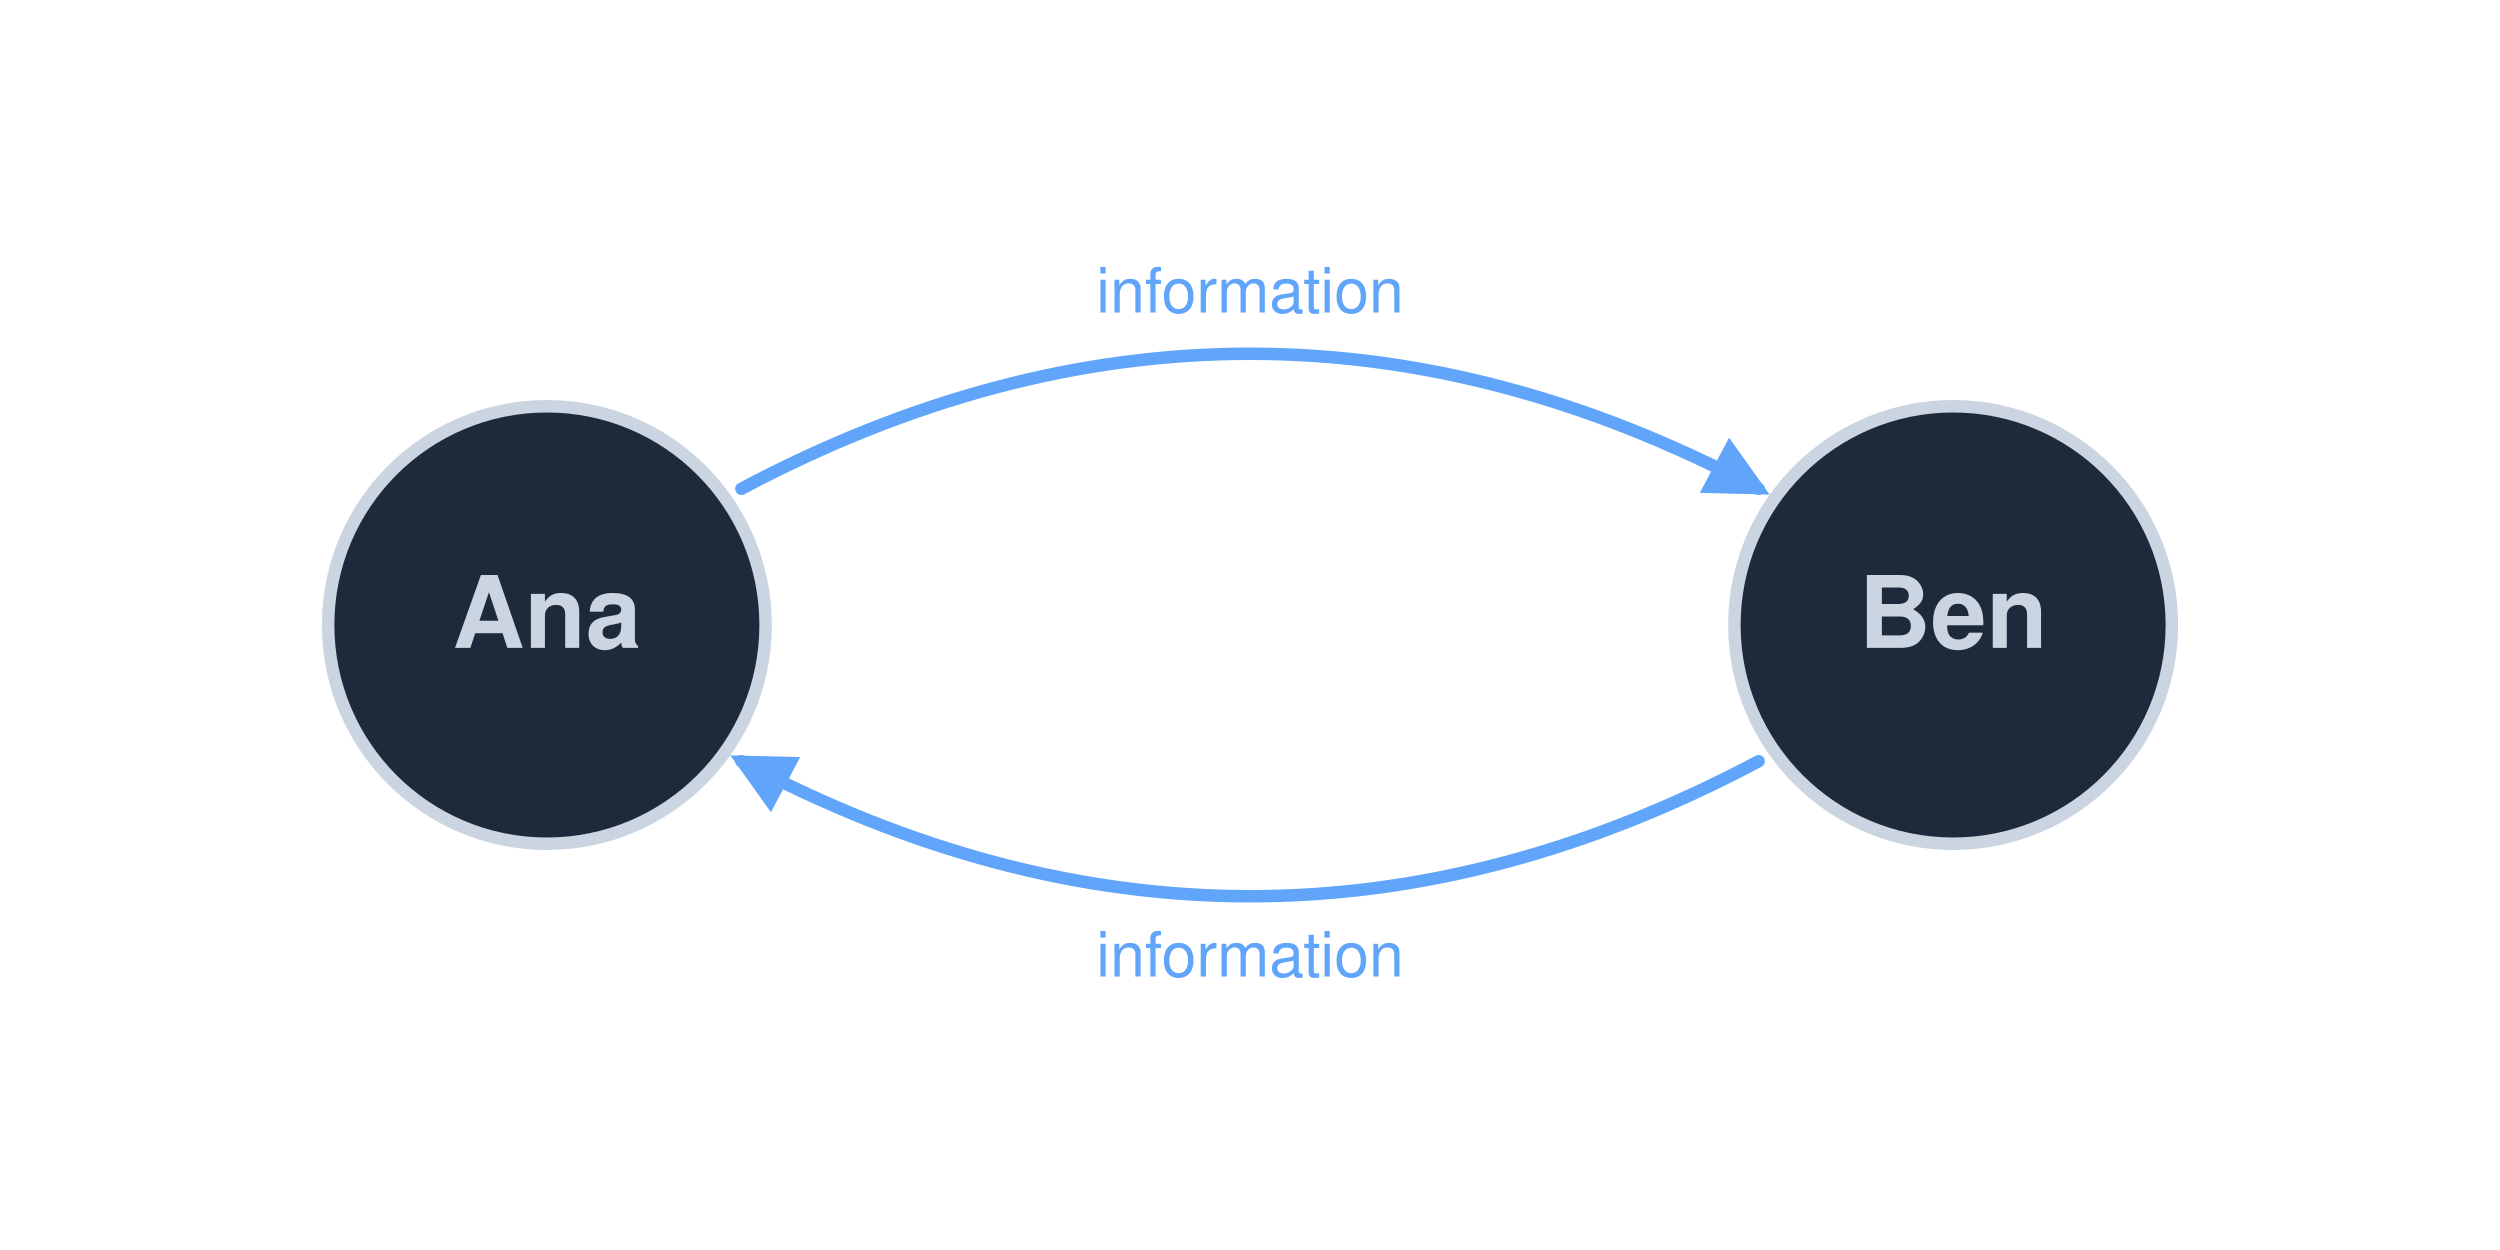
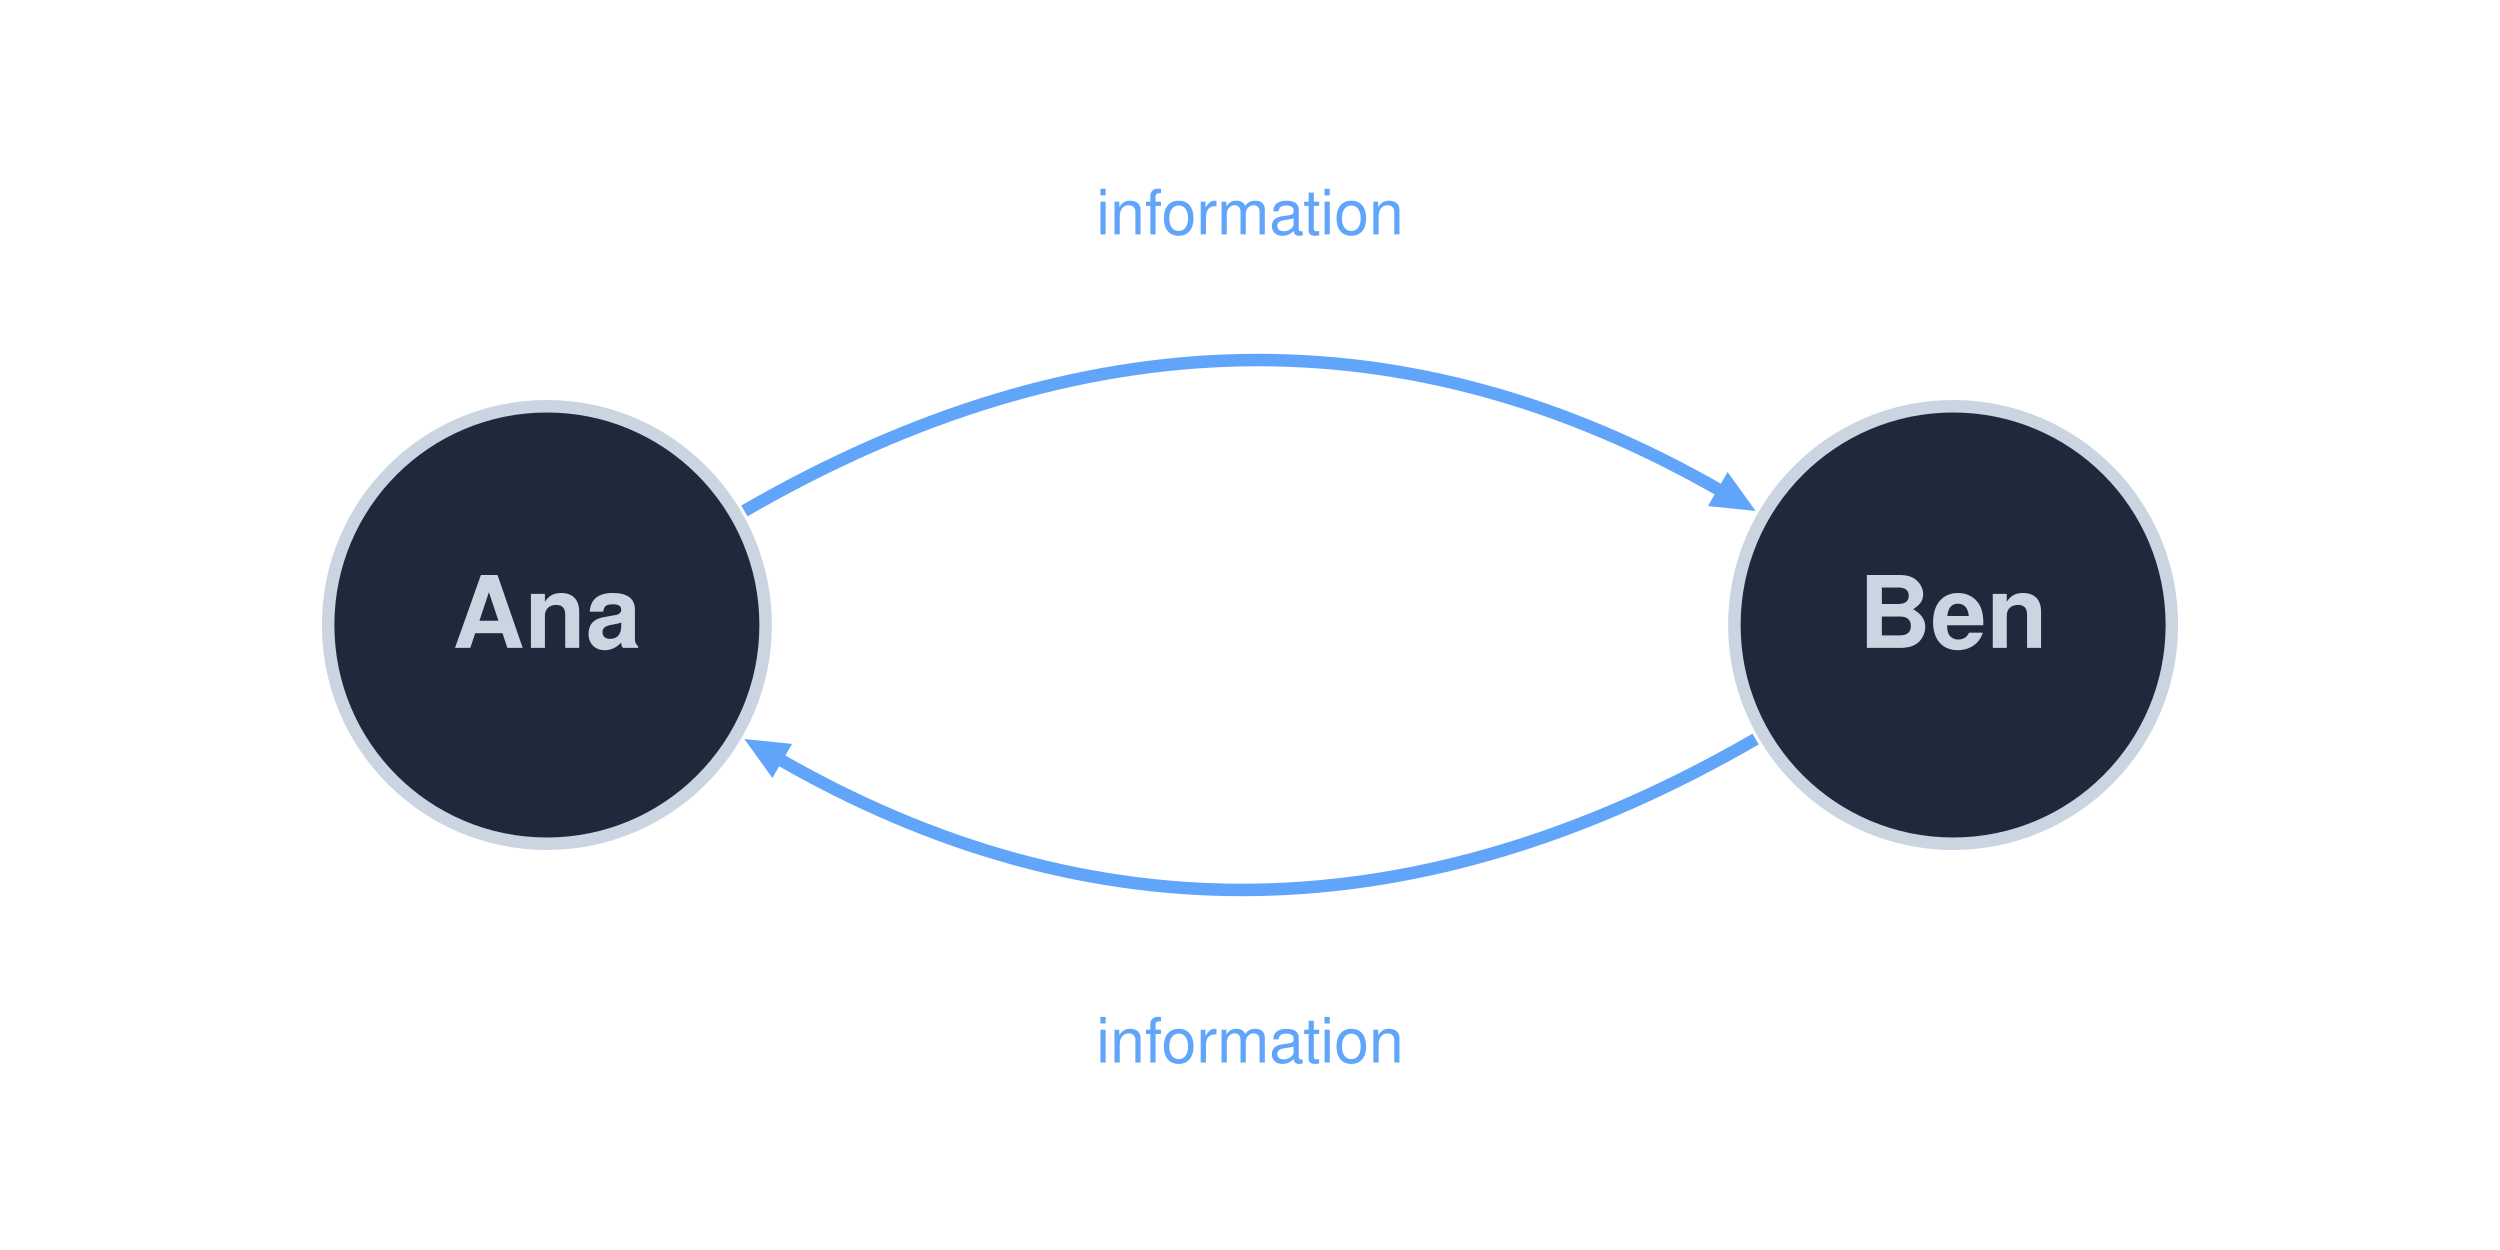
<svg xmlns="http://www.w3.org/2000/svg" viewBox="0 0 1600 800" width="1600" height="800" font-family="Helvetica Neue, Helvetica, Arial, sans-serif">
  <defs>
-     <marker id="head" viewBox="0 0 10 10" refX="8" refY="5" markerWidth="5" markerHeight="5" orient="auto-start-reverse">
-       <path d="M0,0 L10,5 L0,10 z" fill="#60A5FA" />
+     <marker id="head" viewBox="0 0 10 10" refX="1.5" refY="5" markerUnits="userSpaceOnUse" markerWidth="28" markerHeight="28" orient="auto">
+       <path d="M0,0.5 L10,5 L0,9.5 z" fill="#60A5FA" />
    </marker>
  </defs>
  <circle cx="350" cy="400" r="140" fill="#1E293B" stroke="#CBD5E1" stroke-width="8" />
  <text x="350" y="400" text-anchor="middle" dominant-baseline="central" font-size="64" font-weight="600" fill="#CBD5E1">Ana</text>
  <circle cx="1250" cy="400" r="140" fill="#1E293B" stroke="#CBD5E1" stroke-width="8" />
  <text x="1250" y="400" text-anchor="middle" dominant-baseline="central" font-size="64" font-weight="600" fill="#CBD5E1">Ben</text>
-   <path d="M474.5,312.8 Q800,140 1125.5,312.8" fill="none" stroke="#60A5FA" stroke-width="8" stroke-linecap="round" marker-end="url(#head)" />
-   <text x="800" y="200" text-anchor="middle" font-size="40" fill="#60A5FA">information</text>
-   <path d="M1125.5,487.2 Q800,660 474.5,487.2" fill="none" stroke="#60A5FA" stroke-width="8" stroke-linecap="round" marker-end="url(#head)" />
-   <text x="800" y="625" text-anchor="middle" font-size="40" fill="#60A5FA">information</text>
+   <path d="M476.4,327.0 Q800.0,140.0 1103.0,315.1" fill="none" stroke="#60A5FA" stroke-width="8" stroke-linecap="butt" marker-end="url(#head)" />
+   <path d="M1123.6,473.0 Q800.0,660.0 497.0,484.9" fill="none" stroke="#60A5FA" stroke-width="8" stroke-linecap="butt" marker-end="url(#head)" />
+   <text x="800" y="150" text-anchor="middle" font-size="40" fill="#60A5FA">information</text>
+   <text x="800" y="680" text-anchor="middle" font-size="40" fill="#60A5FA">information</text>
</svg>
